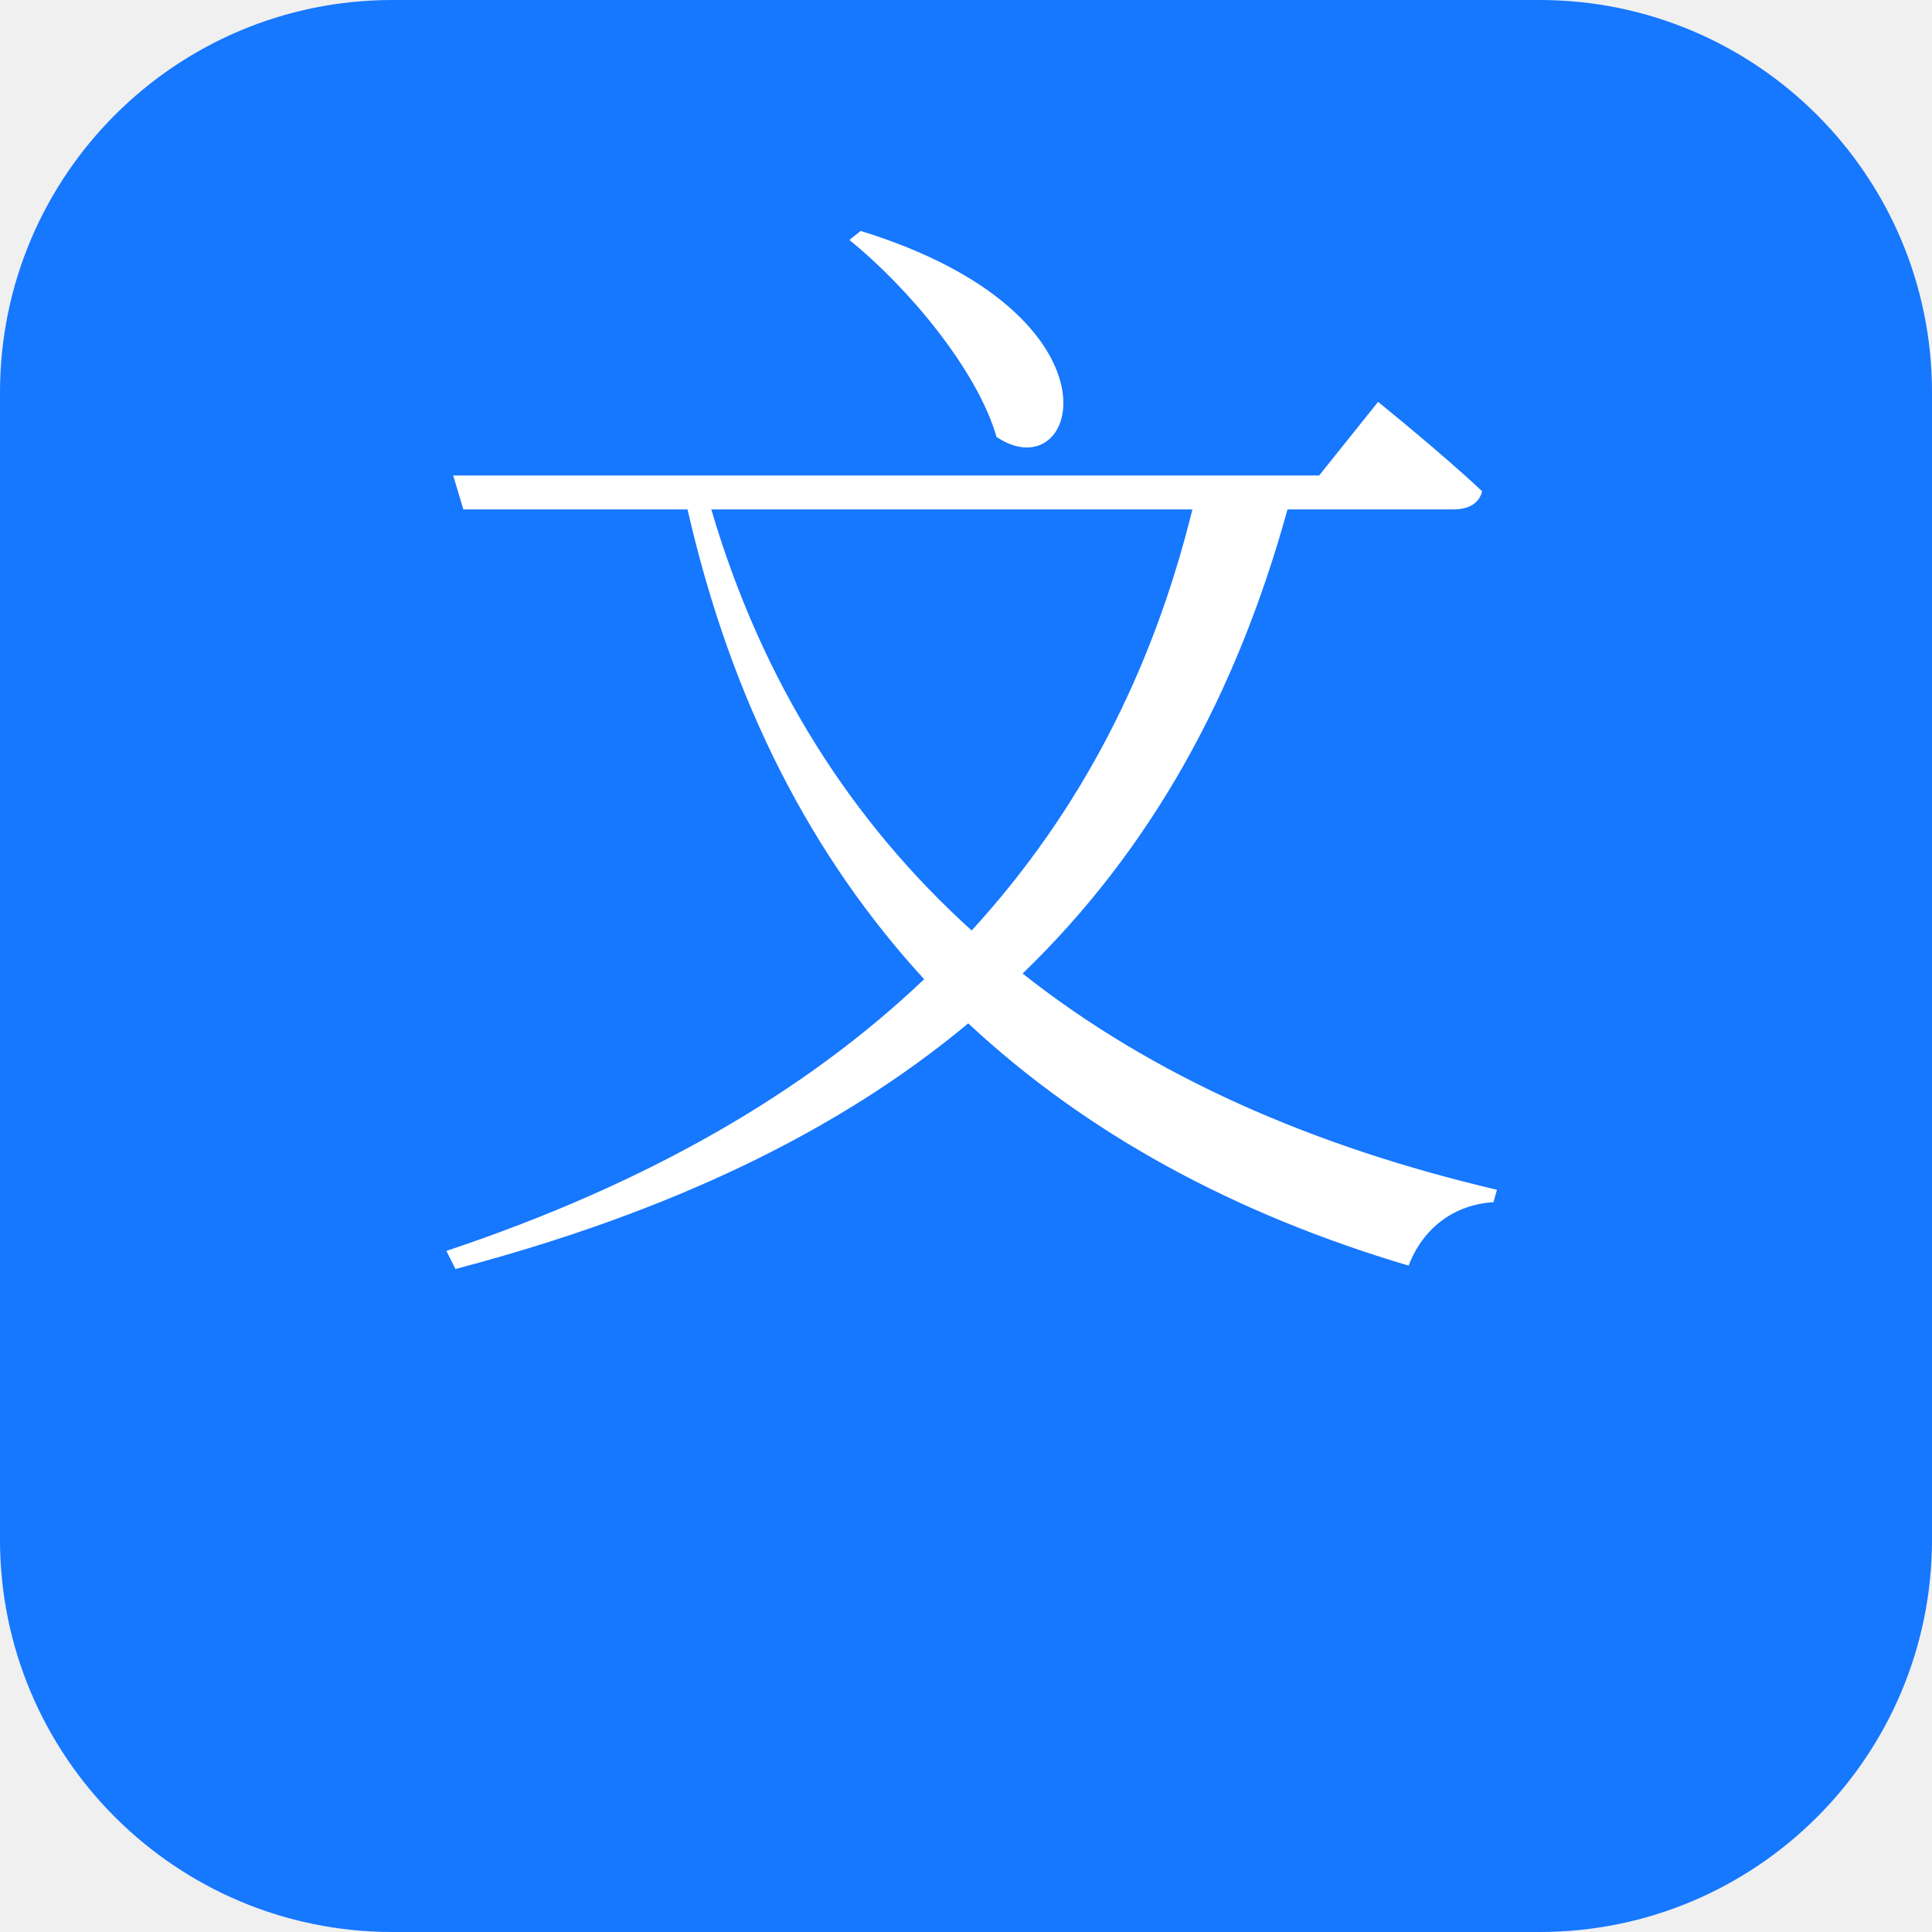
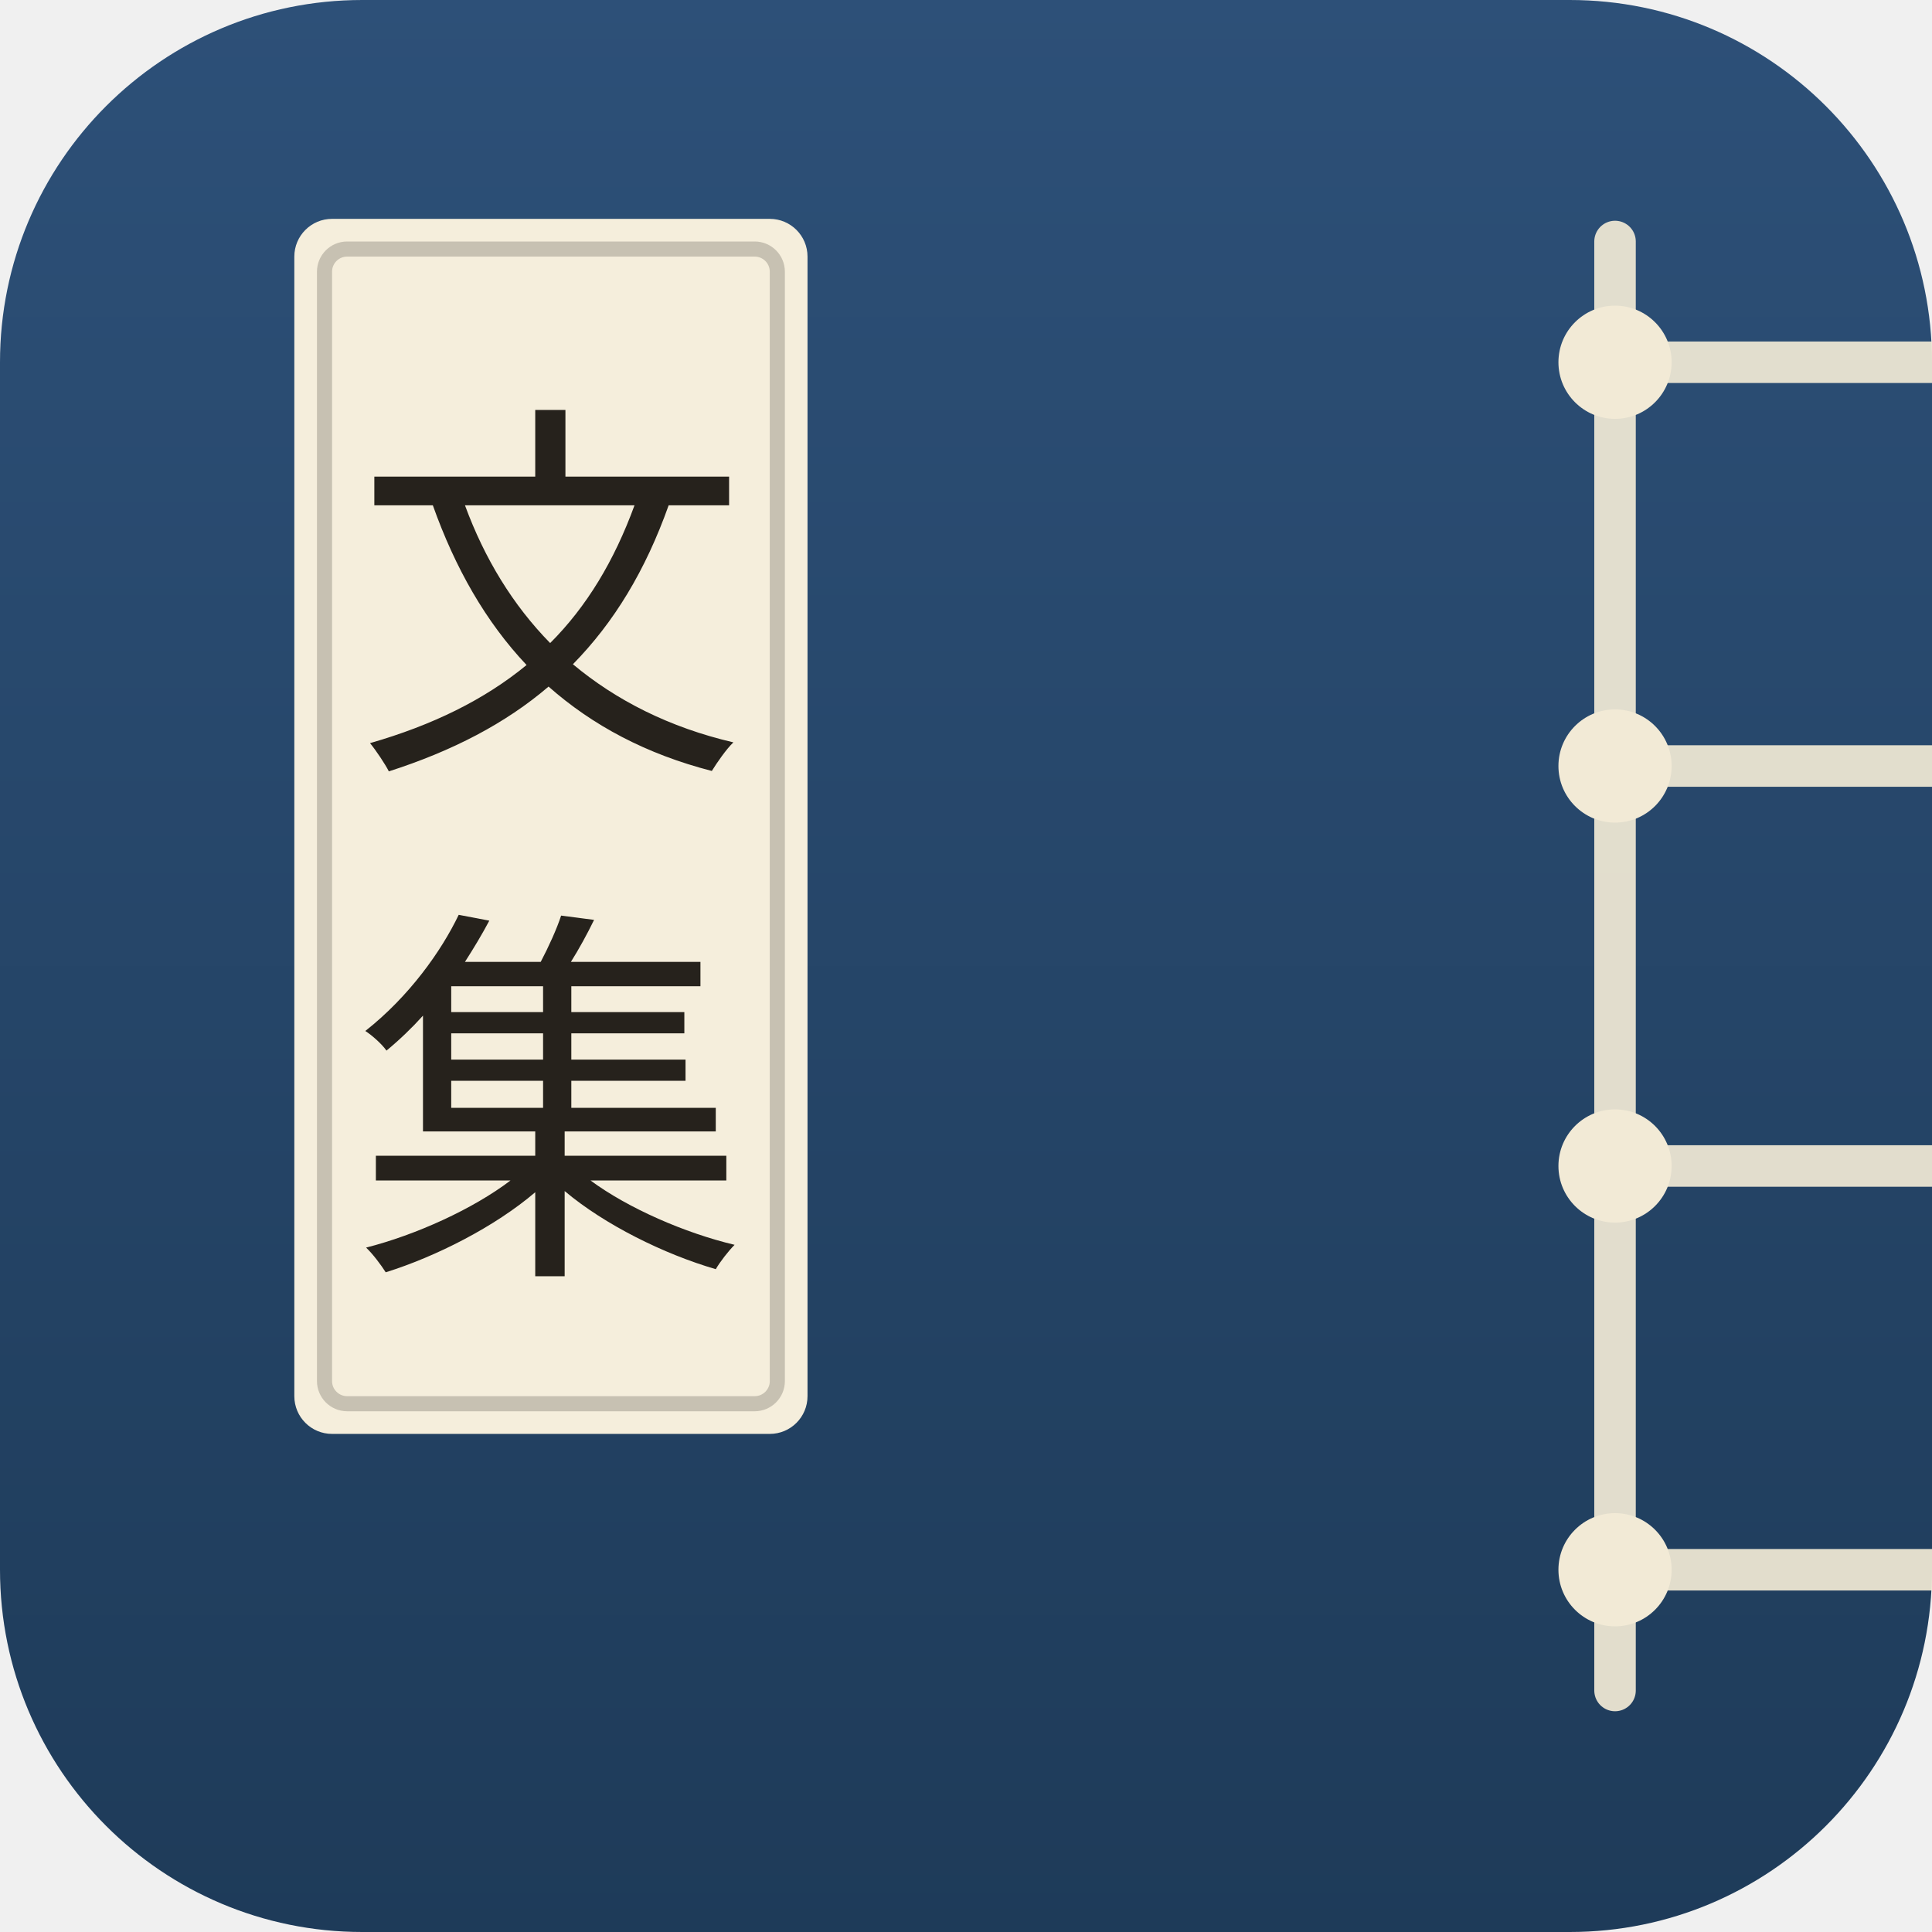
- <svg xmlns="http://www.w3.org/2000/svg" viewBox="0 0 512 512" role="img" aria-label="MarkBook">
-   <rect width="512" height="512" rx="104" fill="#1677ff" />
-   <text x="256" y="312" font-size="300" text-anchor="middle" fill="#ffffff" font-family="Songti SC, SimSun, Noto Serif CJK SC, serif">文</text>
+ <svg xmlns="http://www.w3.org/2000/svg" viewBox="0 0 512 512" role="img" aria-label="MarkBook · 文集">
+   <defs>
+     <linearGradient id="cover" x1="0" y1="0" x2="0" y2="1">
+       <stop offset="0" stop-color="#2d5078" />
+       <stop offset="1" stop-color="#1e3b59" />
+     </linearGradient>
+   </defs>
+   <rect width="512" height="512" rx="96" fill="url(#cover)" />
+   <g stroke="#f2ead6" stroke-width="11" opacity="0.92">
+     <line x1="428" y1="64" x2="428" y2="448" stroke-linecap="round" />
+     <line x1="428" y1="96" x2="512" y2="96" />
+     <line x1="428" y1="203" x2="512" y2="203" />
+     <line x1="428" y1="309" x2="512" y2="309" />
+     <line x1="428" y1="416" x2="512" y2="416" />
+   </g>
+   <g fill="#f2ead6">
+     <circle cx="428" cy="96" r="15" />
+     <circle cx="428" cy="203" r="15" />
+     <circle cx="428" cy="309" r="15" />
+     <circle cx="428" cy="416" r="15" />
+   </g>
+   <rect x="78" y="58" width="136" height="322" rx="10" fill="#f5eedc" />
+   <rect x="86" y="66" width="120" height="306" rx="6" fill="none" stroke="#26221c" stroke-opacity="0.22" stroke-width="4" />
+   <text x="146" y="196" font-size="104" text-anchor="middle" fill="#26221c" font-family="Noto Serif SC, Source Han Serif SC, Songti SC, SimSun, serif">文</text>
+   <text x="146" y="330" font-size="104" text-anchor="middle" fill="#26221c" font-family="Noto Serif SC, Source Han Serif SC, Songti SC, SimSun, serif">集</text>
</svg>
